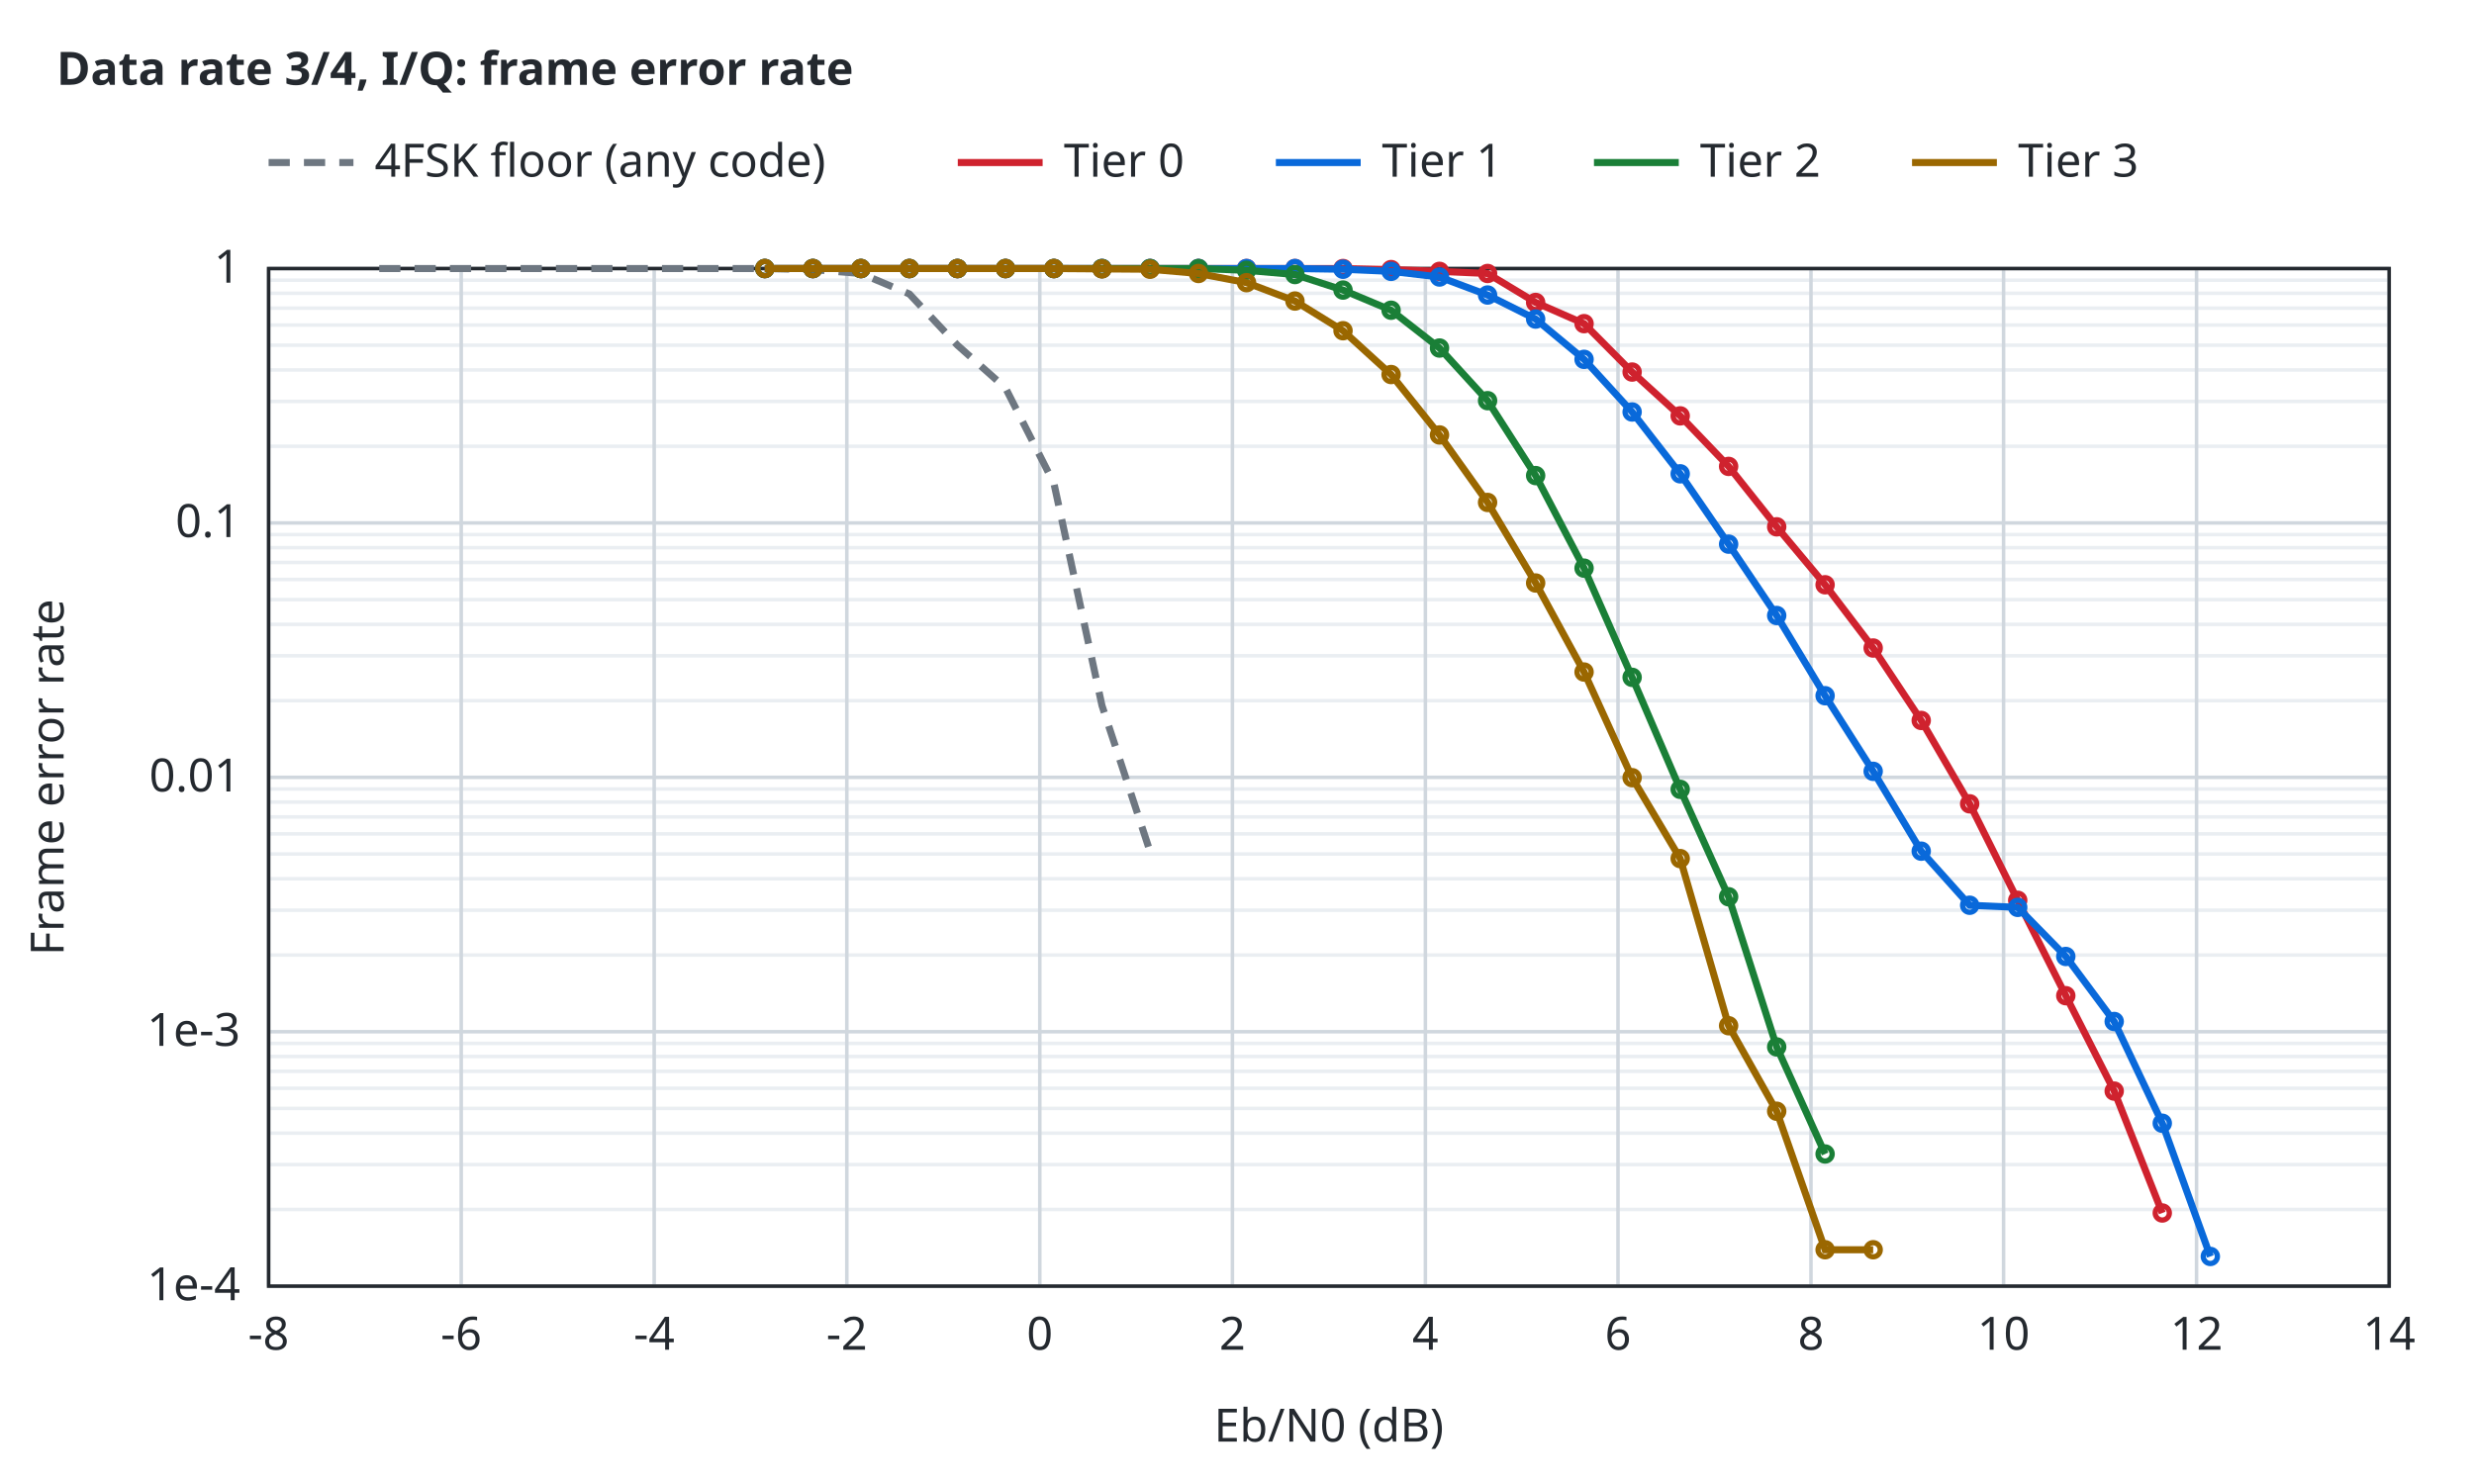
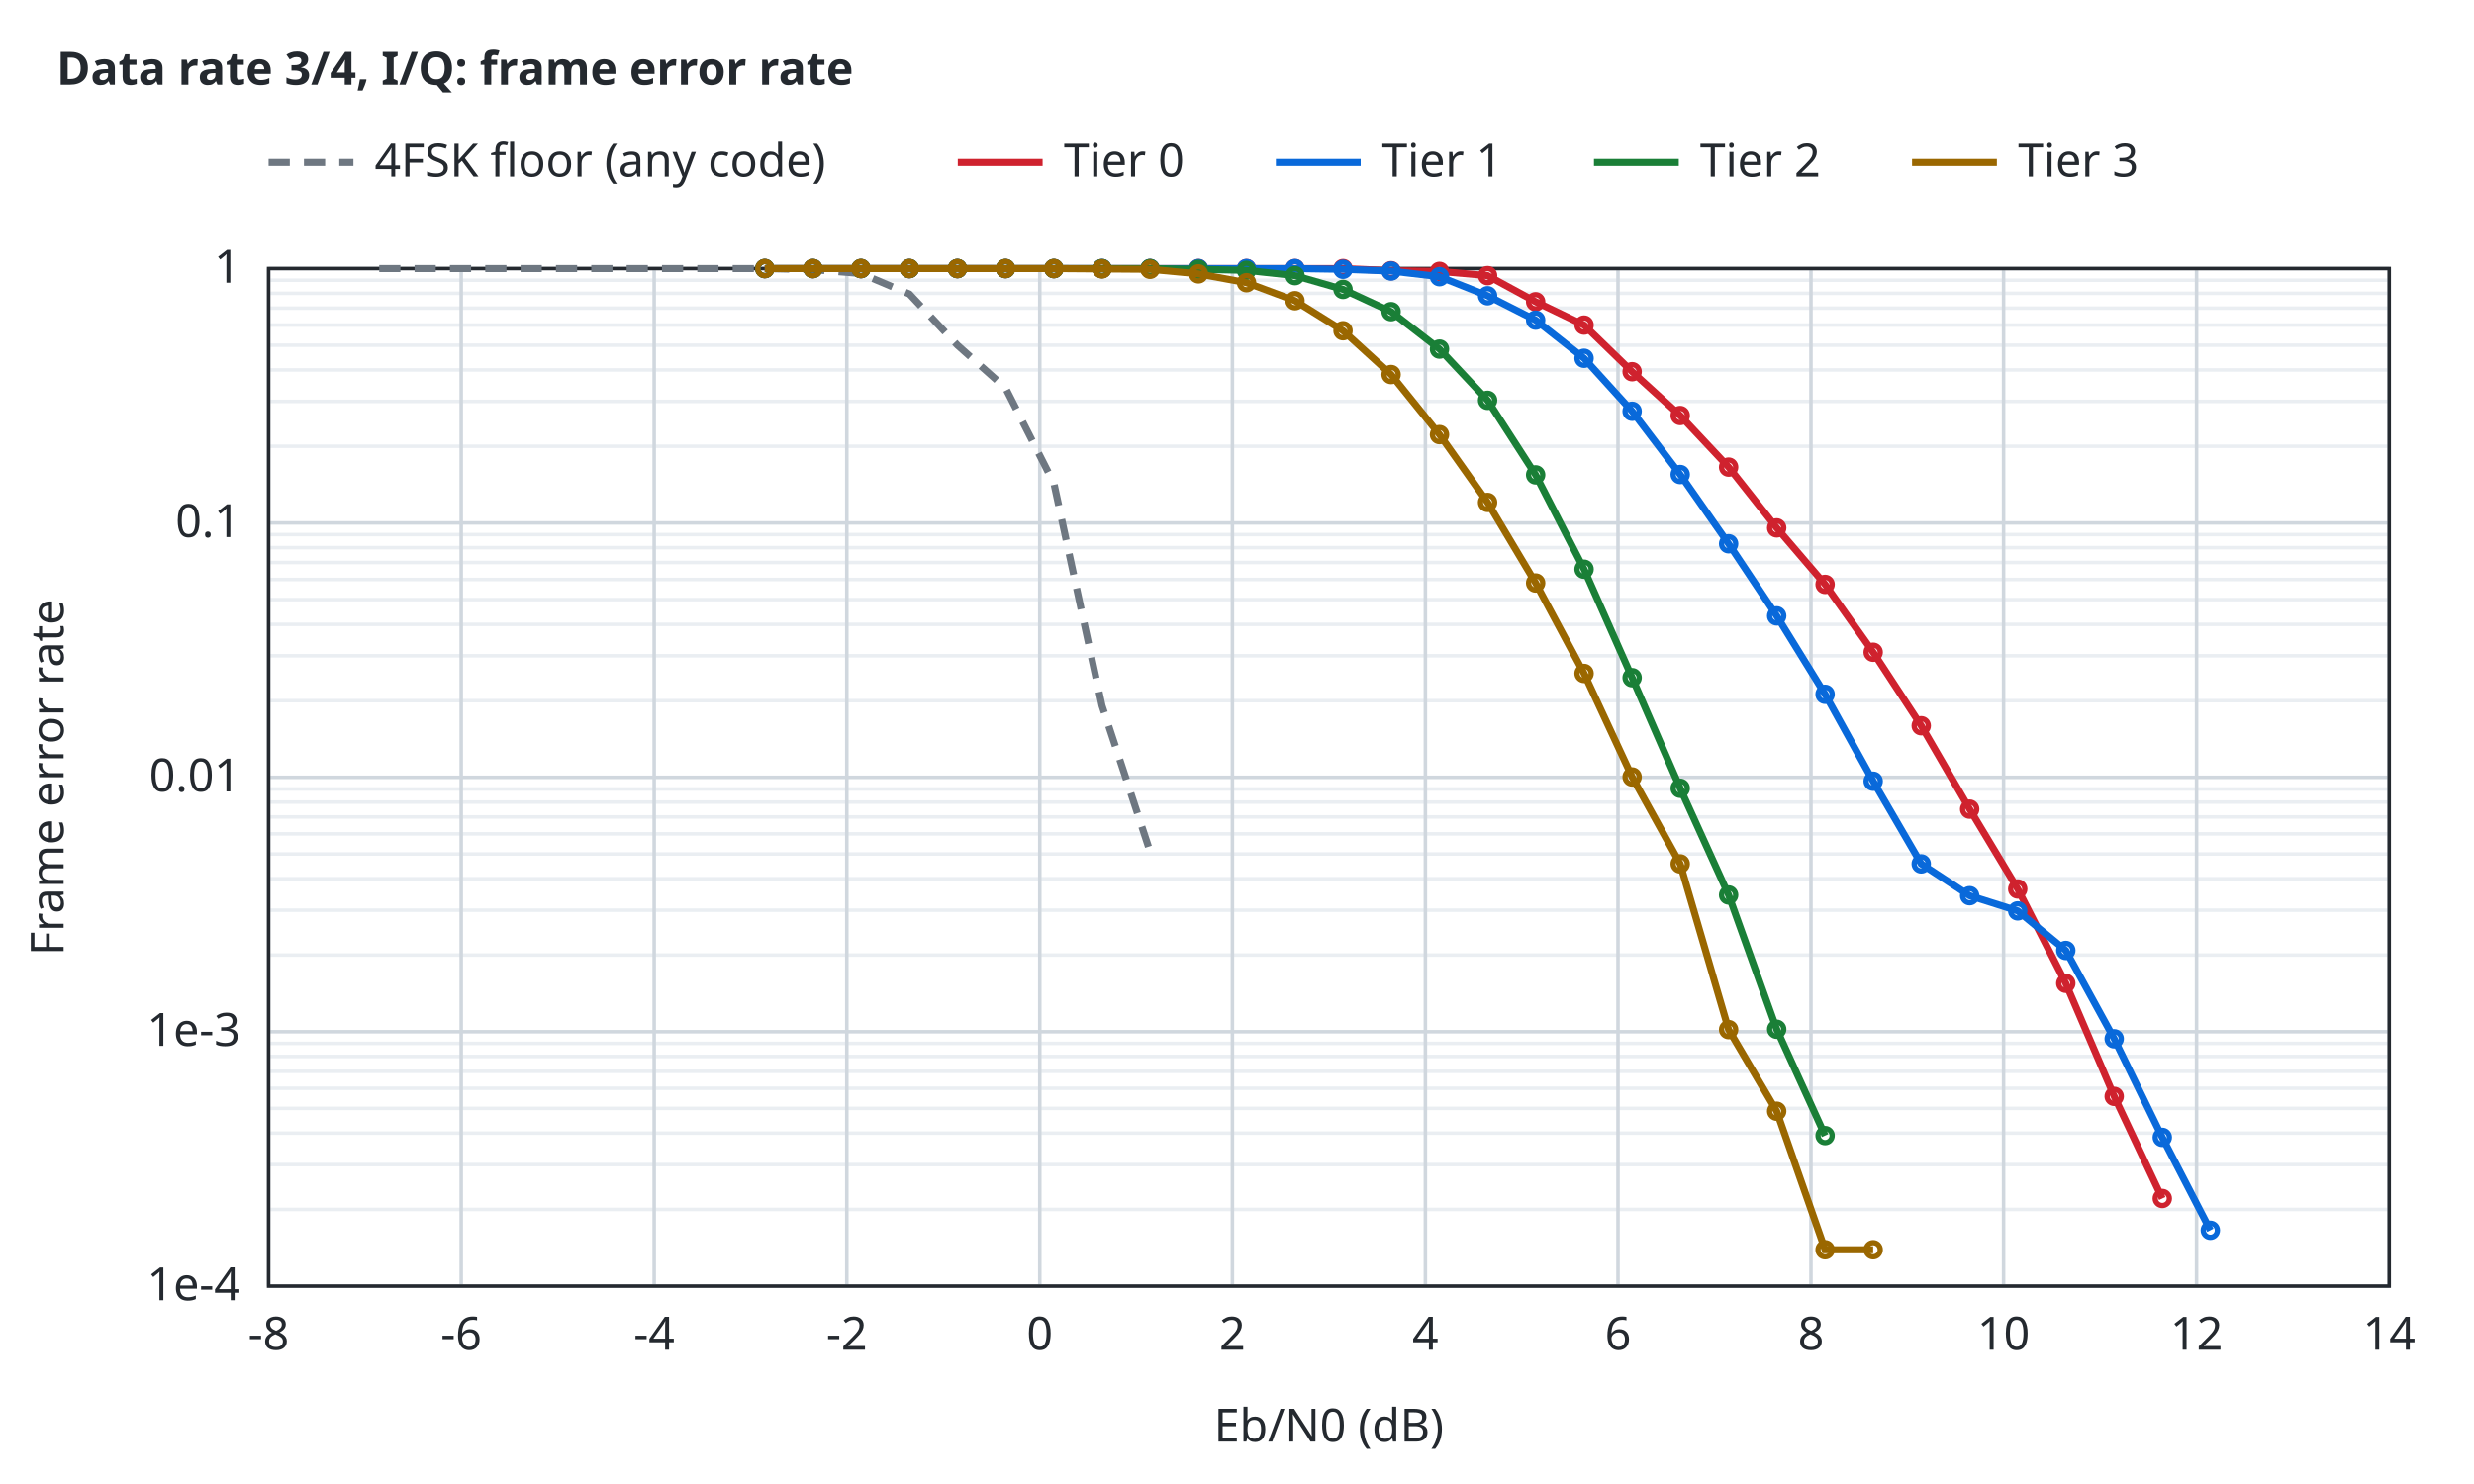
<svg xmlns="http://www.w3.org/2000/svg" width="700" height="420" viewBox="0 0 700 420">
  <style>text{font-family:sans-serif;font-size:13px;fill:#24292f}.t{font-weight:600}.bg{fill:#ffffff}.ax{stroke:#24292f;stroke-width:1;fill:none}.gr{stroke:#d0d7de;stroke-width:1}.mi{stroke:#eaeef2;stroke-width:1}.r0{stroke:#6e7781}.r1{stroke:#bc4c00}.r2{stroke:#8250df}.r3{stroke:#1b7c83}.r4{stroke:#9a6700}.s1{stroke:#cf222e}.s2{stroke:#0969da}.s3{stroke:#1a7f37}.s4{stroke:#9a6700}.q0{fill:#6e7781}.q1{fill:#bc4c00}.q2{fill:#8250df}.f1{fill:#cf222e}.f2{fill:#0969da}.f3{fill:#1a7f37}.f4{fill:#9a6700}.l{fill:none;stroke-width:2}.p{fill:none;stroke-width:1.5}.e{fill:none;stroke-width:1;stroke-opacity:.25}@media (prefers-color-scheme:dark){text{fill:#e6edf3}.bg{fill:#0d1117}.ax{stroke:#8b949e}.gr{stroke:#30363d}.mi{stroke:#21262d}.r0{stroke:#8b949e}.r1{stroke:#f0883e}.r2{stroke:#d2a8ff}.r3{stroke:#39c5cf}.r4{stroke:#d29922}.s1{stroke:#ff7b72}.s2{stroke:#58a6ff}.s3{stroke:#3fb950}.s4{stroke:#d29922}.q0{fill:#8b949e}.q1{fill:#f0883e}.q2{fill:#d2a8ff}.f1{fill:#ff7b72}.f2{fill:#58a6ff}.f3{fill:#3fb950}.f4{fill:#d29922}}</style>
  <rect class="bg" width="100%" height="100%" />
  <text class="t" x="16" y="24">Data rate 3/4, I/Q: frame error rate</text>
  <line class="mi" x1="76.0" y1="342.3" x2="676.0" y2="342.3" />
  <line class="mi" x1="76.0" y1="329.6" x2="676.0" y2="329.6" />
  <line class="mi" x1="76.0" y1="320.7" x2="676.0" y2="320.7" />
  <line class="mi" x1="76.0" y1="313.7" x2="676.0" y2="313.7" />
  <line class="mi" x1="76.0" y1="308.0" x2="676.0" y2="308.0" />
  <line class="mi" x1="76.0" y1="303.2" x2="676.0" y2="303.2" />
  <line class="mi" x1="76.0" y1="299.0" x2="676.0" y2="299.0" />
  <line class="mi" x1="76.0" y1="295.3" x2="676.0" y2="295.3" />
  <line class="mi" x1="76.0" y1="270.3" x2="676.0" y2="270.3" />
  <line class="mi" x1="76.0" y1="257.6" x2="676.0" y2="257.6" />
  <line class="mi" x1="76.0" y1="248.7" x2="676.0" y2="248.7" />
  <line class="mi" x1="76.0" y1="241.7" x2="676.0" y2="241.7" />
  <line class="mi" x1="76.0" y1="236.0" x2="676.0" y2="236.0" />
  <line class="mi" x1="76.0" y1="231.2" x2="676.0" y2="231.2" />
  <line class="mi" x1="76.0" y1="227.0" x2="676.0" y2="227.0" />
  <line class="mi" x1="76.0" y1="223.3" x2="676.0" y2="223.3" />
  <line class="mi" x1="76.0" y1="198.3" x2="676.0" y2="198.3" />
  <line class="mi" x1="76.0" y1="185.6" x2="676.0" y2="185.6" />
  <line class="mi" x1="76.0" y1="176.7" x2="676.0" y2="176.7" />
  <line class="mi" x1="76.0" y1="169.7" x2="676.0" y2="169.7" />
  <line class="mi" x1="76.0" y1="164.0" x2="676.0" y2="164.0" />
  <line class="mi" x1="76.0" y1="159.2" x2="676.0" y2="159.2" />
  <line class="mi" x1="76.0" y1="155.0" x2="676.0" y2="155.0" />
  <line class="mi" x1="76.0" y1="151.3" x2="676.0" y2="151.3" />
  <line class="mi" x1="76.0" y1="126.3" x2="676.0" y2="126.3" />
  <line class="mi" x1="76.0" y1="113.6" x2="676.0" y2="113.6" />
  <line class="mi" x1="76.0" y1="104.7" x2="676.0" y2="104.7" />
  <line class="mi" x1="76.0" y1="97.7" x2="676.0" y2="97.7" />
  <line class="mi" x1="76.0" y1="92.0" x2="676.0" y2="92.0" />
  <line class="mi" x1="76.0" y1="87.2" x2="676.0" y2="87.2" />
  <line class="mi" x1="76.0" y1="83.0" x2="676.0" y2="83.0" />
  <line class="mi" x1="76.0" y1="79.3" x2="676.0" y2="79.3" />
  <line class="gr" x1="76.0" y1="364.0" x2="76.0" y2="76.0" />
  <text x="76.0" y="382.0" text-anchor="middle">-8</text>
  <line class="gr" x1="130.5" y1="364.0" x2="130.5" y2="76.0" />
  <text x="130.5" y="382.0" text-anchor="middle">-6</text>
  <line class="gr" x1="185.1" y1="364.0" x2="185.1" y2="76.0" />
  <text x="185.1" y="382.0" text-anchor="middle">-4</text>
  <line class="gr" x1="239.6" y1="364.0" x2="239.6" y2="76.0" />
  <text x="239.6" y="382.0" text-anchor="middle">-2</text>
  <line class="gr" x1="294.2" y1="364.0" x2="294.2" y2="76.0" />
  <text x="294.2" y="382.0" text-anchor="middle">0</text>
  <line class="gr" x1="348.7" y1="364.0" x2="348.7" y2="76.0" />
  <text x="348.7" y="382.0" text-anchor="middle">2</text>
  <line class="gr" x1="403.3" y1="364.0" x2="403.3" y2="76.0" />
  <text x="403.3" y="382.0" text-anchor="middle">4</text>
  <line class="gr" x1="457.8" y1="364.0" x2="457.8" y2="76.0" />
  <text x="457.8" y="382.0" text-anchor="middle">6</text>
  <line class="gr" x1="512.4" y1="364.0" x2="512.4" y2="76.0" />
  <text x="512.4" y="382.0" text-anchor="middle">8</text>
  <line class="gr" x1="566.9" y1="364.0" x2="566.9" y2="76.0" />
  <text x="566.9" y="382.0" text-anchor="middle">10</text>
  <line class="gr" x1="621.5" y1="364.0" x2="621.5" y2="76.0" />
  <text x="621.5" y="382.0" text-anchor="middle">12</text>
  <line class="gr" x1="676.0" y1="364.0" x2="676.0" y2="76.0" />
  <text x="676.0" y="382.0" text-anchor="middle">14</text>
  <line class="gr" x1="76.0" y1="364.0" x2="676.0" y2="364.0" />
  <text x="68.0" y="368.0" text-anchor="end">1e-4</text>
  <line class="gr" x1="76.0" y1="292.0" x2="676.0" y2="292.0" />
  <text x="68.0" y="296.0" text-anchor="end">1e-3</text>
  <line class="gr" x1="76.0" y1="220.0" x2="676.0" y2="220.0" />
  <text x="68.0" y="224.0" text-anchor="end">0.01</text>
  <line class="gr" x1="76.0" y1="148.0" x2="676.0" y2="148.0" />
  <text x="68.0" y="152.0" text-anchor="end">0.1</text>
  <line class="gr" x1="76.0" y1="76.0" x2="676.0" y2="76.0" />
  <text x="68.0" y="80.0" text-anchor="end">1</text>
  <rect class="ax" x="76.0" y="76.0" width="600.0" height="288.0" />
  <text x="376.0" y="408.0" text-anchor="middle">Eb/N0 (dB)</text>
  <text x="18" y="220.0" text-anchor="middle" transform="rotate(-90 18 220.0)">Frame error rate</text>
  <path class="l r0" stroke-dasharray="6 4" d="M107.3,76.0 L120.9,76.0 L134.5,76.0 L148.2,76.0 L161.8,76.0 L175.4,76.0 L189.1,76.0 L202.7,76.0 L216.3,76.0 L230.0,76.3 L243.6,77.4 L257.3,83.2 L270.9,97.7 L284.5,109.8 L298.2,136.8 L311.8,199.7 L325.4,241.0" />
-   <path class="l s1" d="M216.4,76.0 L230.0,76.0 L243.6,76.0 L257.3,76.0 L270.9,76.0 L284.5,76.0 L298.2,76.0 L311.8,76.0 L325.4,76.0 L339.1,76.0 L352.7,76.0 L366.4,76.0 L380.0,76.0 L393.6,76.3 L407.3,76.8 L420.9,77.4 L434.5,85.6 L448.2,91.6 L461.8,105.3 L475.4,117.7 L489.1,132.0 L502.7,149.1 L516.4,165.5 L530.0,183.4 L543.6,203.9 L557.3,227.5 L570.9,254.8 L584.5,281.8 L598.2,308.8 L611.8,343.3" />
+   <path class="l s1" d="M216.4,76.0 L230.0,76.0 L243.6,76.0 L257.3,76.0 L270.9,76.0 L284.5,76.0 L298.2,76.0 L311.8,76.0 L325.4,76.0 L339.1,76.0 L352.7,76.0 L366.4,76.0 L380.0,76.0 L393.6,76.6 L407.3,76.8 L420.9,78.0 L434.5,85.4 L448.2,92.0 L461.8,105.2 L475.4,117.6 L489.1,132.2 L502.7,149.4 L516.4,165.4 L530.0,184.6 L543.6,205.4 L557.3,229.0 L570.9,251.6 L584.5,278.3 L598.2,310.3 L611.8,339.2" />
  <circle class="p s1" cx="216.4" cy="76.0" r="2" />
  <circle class="p s1" cx="230.0" cy="76.0" r="2" />
  <circle class="p s1" cx="243.6" cy="76.0" r="2" />
  <circle class="p s1" cx="257.3" cy="76.0" r="2" />
  <circle class="p s1" cx="270.9" cy="76.0" r="2" />
  <circle class="p s1" cx="284.5" cy="76.0" r="2" />
  <circle class="p s1" cx="298.2" cy="76.0" r="2" />
  <circle class="p s1" cx="311.8" cy="76.0" r="2" />
  <circle class="p s1" cx="325.4" cy="76.0" r="2" />
  <circle class="p s1" cx="339.1" cy="76.0" r="2" />
  <circle class="p s1" cx="352.7" cy="76.0" r="2" />
  <circle class="p s1" cx="366.4" cy="76.0" r="2" />
  <circle class="p s1" cx="380.0" cy="76.0" r="2" />
-   <circle class="p s1" cx="393.6" cy="76.3" r="2" />
+   <circle class="p s1" cx="393.6" cy="76.6" r="2" />
  <circle class="p s1" cx="407.3" cy="76.8" r="2" />
-   <circle class="p s1" cx="420.9" cy="77.4" r="2" />
-   <circle class="p s1" cx="434.5" cy="85.6" r="2" />
-   <circle class="p s1" cx="448.2" cy="91.6" r="2" />
-   <circle class="p s1" cx="461.8" cy="105.3" r="2" />
-   <circle class="p s1" cx="475.4" cy="117.7" r="2" />
-   <circle class="p s1" cx="489.1" cy="132.0" r="2" />
-   <circle class="p s1" cx="502.7" cy="149.1" r="2" />
-   <circle class="p s1" cx="516.4" cy="165.5" r="2" />
-   <circle class="p s1" cx="530.0" cy="183.4" r="2" />
-   <circle class="p s1" cx="543.6" cy="203.9" r="2" />
-   <circle class="p s1" cx="557.3" cy="227.5" r="2" />
-   <circle class="p s1" cx="570.9" cy="254.8" r="2" />
-   <circle class="p s1" cx="584.5" cy="281.8" r="2" />
-   <circle class="p s1" cx="598.2" cy="308.8" r="2" />
-   <circle class="p s1" cx="611.8" cy="343.3" r="2" />
-   <path class="l s2" d="M216.4,76.0 L230.0,76.0 L243.6,76.0 L257.3,76.0 L270.9,76.0 L284.5,76.0 L298.2,76.0 L311.8,76.0 L325.4,76.0 L339.1,76.0 L352.7,76.0 L366.4,76.0 L380.0,76.2 L393.6,76.8 L407.3,78.4 L420.9,83.5 L434.5,90.3 L448.2,101.7 L461.8,116.6 L475.4,134.1 L489.1,154.0 L502.7,174.2 L516.4,196.9 L530.0,218.3 L543.6,240.9 L557.3,256.2 L570.9,256.8 L584.5,270.7 L598.2,289.1 L611.8,317.9 L625.4,355.6" />
+   <circle class="p s1" cx="420.9" cy="78.0" r="2" />
+   <circle class="p s1" cx="434.5" cy="85.4" r="2" />
+   <circle class="p s1" cx="448.2" cy="92.0" r="2" />
+   <circle class="p s1" cx="461.8" cy="105.2" r="2" />
+   <circle class="p s1" cx="475.4" cy="117.6" r="2" />
+   <circle class="p s1" cx="489.1" cy="132.2" r="2" />
+   <circle class="p s1" cx="502.7" cy="149.4" r="2" />
+   <circle class="p s1" cx="516.4" cy="165.4" r="2" />
+   <circle class="p s1" cx="530.0" cy="184.6" r="2" />
+   <circle class="p s1" cx="543.6" cy="205.4" r="2" />
+   <circle class="p s1" cx="557.3" cy="229.0" r="2" />
+   <circle class="p s1" cx="570.9" cy="251.6" r="2" />
+   <circle class="p s1" cx="584.5" cy="278.3" r="2" />
+   <circle class="p s1" cx="598.2" cy="310.3" r="2" />
+   <circle class="p s1" cx="611.8" cy="339.2" r="2" />
+   <path class="l s2" d="M216.4,76.0 L230.0,76.0 L243.6,76.0 L257.3,76.0 L270.9,76.0 L284.5,76.0 L298.2,76.0 L311.8,76.0 L325.4,76.0 L339.1,76.0 L352.7,76.0 L366.4,76.0 L380.0,76.2 L393.6,76.7 L407.3,78.3 L420.9,83.7 L434.5,90.6 L448.2,101.4 L461.8,116.4 L475.4,134.3 L489.1,153.9 L502.7,174.3 L516.4,196.5 L530.0,221.1 L543.6,244.5 L557.3,253.5 L570.9,257.8 L584.5,269.0 L598.2,294.0 L611.8,321.9 L625.4,348.2" />
  <circle class="p s2" cx="216.4" cy="76.0" r="2" />
  <circle class="p s2" cx="230.0" cy="76.0" r="2" />
  <circle class="p s2" cx="243.6" cy="76.0" r="2" />
  <circle class="p s2" cx="257.3" cy="76.0" r="2" />
  <circle class="p s2" cx="270.9" cy="76.0" r="2" />
  <circle class="p s2" cx="284.5" cy="76.0" r="2" />
  <circle class="p s2" cx="298.2" cy="76.0" r="2" />
  <circle class="p s2" cx="311.8" cy="76.0" r="2" />
  <circle class="p s2" cx="325.4" cy="76.0" r="2" />
  <circle class="p s2" cx="339.1" cy="76.0" r="2" />
  <circle class="p s2" cx="352.7" cy="76.0" r="2" />
  <circle class="p s2" cx="366.4" cy="76.0" r="2" />
  <circle class="p s2" cx="380.0" cy="76.2" r="2" />
-   <circle class="p s2" cx="393.6" cy="76.8" r="2" />
-   <circle class="p s2" cx="407.3" cy="78.4" r="2" />
-   <circle class="p s2" cx="420.9" cy="83.5" r="2" />
-   <circle class="p s2" cx="434.5" cy="90.3" r="2" />
-   <circle class="p s2" cx="448.2" cy="101.7" r="2" />
-   <circle class="p s2" cx="461.8" cy="116.6" r="2" />
-   <circle class="p s2" cx="475.4" cy="134.1" r="2" />
-   <circle class="p s2" cx="489.1" cy="154.0" r="2" />
-   <circle class="p s2" cx="502.7" cy="174.2" r="2" />
-   <circle class="p s2" cx="516.4" cy="196.9" r="2" />
-   <circle class="p s2" cx="530.0" cy="218.3" r="2" />
-   <circle class="p s2" cx="543.6" cy="240.9" r="2" />
-   <circle class="p s2" cx="557.3" cy="256.2" r="2" />
-   <circle class="p s2" cx="570.9" cy="256.8" r="2" />
-   <circle class="p s2" cx="584.5" cy="270.7" r="2" />
-   <circle class="p s2" cx="598.2" cy="289.1" r="2" />
-   <circle class="p s2" cx="611.8" cy="317.9" r="2" />
-   <circle class="p s2" cx="625.4" cy="355.6" r="2" />
-   <path class="l s3" d="M216.4,76.0 L230.0,76.0 L243.6,76.0 L257.3,76.0 L270.9,76.0 L284.5,76.0 L298.2,76.0 L311.8,76.0 L325.4,76.0 L339.1,76.0 L352.7,76.5 L366.4,77.7 L380.0,82.1 L393.6,87.8 L407.3,98.5 L420.9,113.4 L434.5,134.6 L448.2,160.8 L461.8,191.7 L475.4,223.4 L489.1,253.8 L502.7,296.3 L516.4,326.6" />
+   <circle class="p s2" cx="393.6" cy="76.7" r="2" />
+   <circle class="p s2" cx="407.3" cy="78.3" r="2" />
+   <circle class="p s2" cx="420.9" cy="83.7" r="2" />
+   <circle class="p s2" cx="434.5" cy="90.6" r="2" />
+   <circle class="p s2" cx="448.2" cy="101.4" r="2" />
+   <circle class="p s2" cx="461.8" cy="116.4" r="2" />
+   <circle class="p s2" cx="475.4" cy="134.3" r="2" />
+   <circle class="p s2" cx="489.1" cy="153.9" r="2" />
+   <circle class="p s2" cx="502.7" cy="174.3" r="2" />
+   <circle class="p s2" cx="516.4" cy="196.5" r="2" />
+   <circle class="p s2" cx="530.0" cy="221.1" r="2" />
+   <circle class="p s2" cx="543.6" cy="244.5" r="2" />
+   <circle class="p s2" cx="557.3" cy="253.5" r="2" />
+   <circle class="p s2" cx="570.9" cy="257.8" r="2" />
+   <circle class="p s2" cx="584.5" cy="269.0" r="2" />
+   <circle class="p s2" cx="598.2" cy="294.0" r="2" />
+   <circle class="p s2" cx="611.8" cy="321.9" r="2" />
+   <circle class="p s2" cx="625.4" cy="348.2" r="2" />
+   <path class="l s3" d="M216.4,76.0 L230.0,76.0 L243.6,76.0 L257.3,76.0 L270.9,76.0 L284.5,76.0 L298.2,76.0 L311.8,76.0 L325.4,76.0 L339.1,76.2 L352.7,76.5 L366.4,78.0 L380.0,81.9 L393.6,88.2 L407.3,98.8 L420.9,113.3 L434.5,134.4 L448.2,161.1 L461.8,191.8 L475.4,223.1 L489.1,253.3 L502.7,291.3 L516.4,321.4" />
  <circle class="p s3" cx="216.4" cy="76.0" r="2" />
  <circle class="p s3" cx="230.0" cy="76.0" r="2" />
  <circle class="p s3" cx="243.6" cy="76.0" r="2" />
  <circle class="p s3" cx="257.3" cy="76.0" r="2" />
  <circle class="p s3" cx="270.9" cy="76.0" r="2" />
  <circle class="p s3" cx="284.5" cy="76.0" r="2" />
  <circle class="p s3" cx="298.2" cy="76.0" r="2" />
  <circle class="p s3" cx="311.8" cy="76.0" r="2" />
  <circle class="p s3" cx="325.4" cy="76.0" r="2" />
-   <circle class="p s3" cx="339.1" cy="76.0" r="2" />
+   <circle class="p s3" cx="339.1" cy="76.2" r="2" />
  <circle class="p s3" cx="352.7" cy="76.5" r="2" />
-   <circle class="p s3" cx="366.4" cy="77.7" r="2" />
-   <circle class="p s3" cx="380.0" cy="82.1" r="2" />
-   <circle class="p s3" cx="393.6" cy="87.8" r="2" />
-   <circle class="p s3" cx="407.3" cy="98.5" r="2" />
-   <circle class="p s3" cx="420.9" cy="113.4" r="2" />
-   <circle class="p s3" cx="434.5" cy="134.6" r="2" />
-   <circle class="p s3" cx="448.2" cy="160.8" r="2" />
-   <circle class="p s3" cx="461.8" cy="191.7" r="2" />
-   <circle class="p s3" cx="475.4" cy="223.4" r="2" />
-   <circle class="p s3" cx="489.1" cy="253.8" r="2" />
-   <circle class="p s3" cx="502.7" cy="296.3" r="2" />
-   <circle class="p s3" cx="516.4" cy="326.6" r="2" />
-   <path class="l s4" d="M216.4,76.0 L230.0,76.0 L243.6,76.0 L257.3,76.0 L270.9,76.0 L284.5,76.0 L298.2,76.0 L311.8,76.1 L325.4,76.2 L339.1,77.4 L352.7,80.0 L366.4,85.2 L380.0,93.6 L393.6,106.0 L407.3,123.1 L420.9,142.2 L434.5,165.0 L448.2,190.2 L461.8,220.1 L475.4,243.0 L489.1,290.3 L502.7,314.5 L516.4,353.7 L530.0,353.7" />
+   <circle class="p s3" cx="366.4" cy="78.0" r="2" />
+   <circle class="p s3" cx="380.0" cy="81.9" r="2" />
+   <circle class="p s3" cx="393.6" cy="88.2" r="2" />
+   <circle class="p s3" cx="407.3" cy="98.8" r="2" />
+   <circle class="p s3" cx="420.9" cy="113.3" r="2" />
+   <circle class="p s3" cx="434.5" cy="134.4" r="2" />
+   <circle class="p s3" cx="448.2" cy="161.1" r="2" />
+   <circle class="p s3" cx="461.8" cy="191.8" r="2" />
+   <circle class="p s3" cx="475.4" cy="223.1" r="2" />
+   <circle class="p s3" cx="489.1" cy="253.3" r="2" />
+   <circle class="p s3" cx="502.7" cy="291.3" r="2" />
+   <circle class="p s3" cx="516.4" cy="321.4" r="2" />
+   <path class="l s4" d="M216.4,76.0 L230.0,76.0 L243.6,76.0 L257.3,76.0 L270.9,76.0 L284.5,76.0 L298.2,76.0 L311.8,76.1 L325.4,76.2 L339.1,77.5 L352.7,80.0 L366.4,85.1 L380.0,93.6 L393.6,106.0 L407.3,123.0 L420.9,142.2 L434.5,165.0 L448.2,190.6 L461.8,219.9 L475.4,244.5 L489.1,291.4 L502.7,314.5 L516.4,353.7 L530.0,353.7" />
  <circle class="p s4" cx="216.4" cy="76.0" r="2" />
  <circle class="p s4" cx="230.0" cy="76.0" r="2" />
  <circle class="p s4" cx="243.6" cy="76.0" r="2" />
  <circle class="p s4" cx="257.3" cy="76.0" r="2" />
  <circle class="p s4" cx="270.9" cy="76.0" r="2" />
  <circle class="p s4" cx="284.5" cy="76.0" r="2" />
  <circle class="p s4" cx="298.2" cy="76.0" r="2" />
  <circle class="p s4" cx="311.8" cy="76.1" r="2" />
  <circle class="p s4" cx="325.4" cy="76.2" r="2" />
-   <circle class="p s4" cx="339.1" cy="77.4" r="2" />
+   <circle class="p s4" cx="339.1" cy="77.5" r="2" />
  <circle class="p s4" cx="352.7" cy="80.0" r="2" />
-   <circle class="p s4" cx="366.4" cy="85.2" r="2" />
+   <circle class="p s4" cx="366.4" cy="85.1" r="2" />
  <circle class="p s4" cx="380.0" cy="93.6" r="2" />
  <circle class="p s4" cx="393.6" cy="106.0" r="2" />
-   <circle class="p s4" cx="407.3" cy="123.1" r="2" />
+   <circle class="p s4" cx="407.3" cy="123.0" r="2" />
  <circle class="p s4" cx="420.9" cy="142.2" r="2" />
  <circle class="p s4" cx="434.5" cy="165.0" r="2" />
-   <circle class="p s4" cx="448.2" cy="190.2" r="2" />
-   <circle class="p s4" cx="461.8" cy="220.1" r="2" />
-   <circle class="p s4" cx="475.4" cy="243.0" r="2" />
-   <circle class="p s4" cx="489.1" cy="290.3" r="2" />
+   <circle class="p s4" cx="448.2" cy="190.6" r="2" />
+   <circle class="p s4" cx="461.8" cy="219.9" r="2" />
+   <circle class="p s4" cx="475.4" cy="244.5" r="2" />
+   <circle class="p s4" cx="489.1" cy="291.4" r="2" />
  <circle class="p s4" cx="502.7" cy="314.5" r="2" />
  <circle class="p s4" cx="516.4" cy="353.7" r="2" />
  <circle class="p s4" cx="530.0" cy="353.7" r="2" />
  <line class="l r0" stroke-dasharray="6 4" x1="76.0" y1="46.0" x2="100.0" y2="46.0" />
  <text x="106.0" y="50.0">4FSK floor (any code)</text>
  <line class="l s1" x1="271.0" y1="46.0" x2="295.0" y2="46.0" />
  <text x="301.0" y="50.0">Tier 0</text>
  <line class="l s2" x1="361.0" y1="46.0" x2="385.0" y2="46.0" />
  <text x="391.0" y="50.0">Tier 1</text>
  <line class="l s3" x1="451.0" y1="46.0" x2="475.0" y2="46.0" />
  <text x="481.0" y="50.0">Tier 2</text>
  <line class="l s4" x1="541.0" y1="46.0" x2="565.0" y2="46.0" />
  <text x="571.0" y="50.0">Tier 3</text>
</svg>
